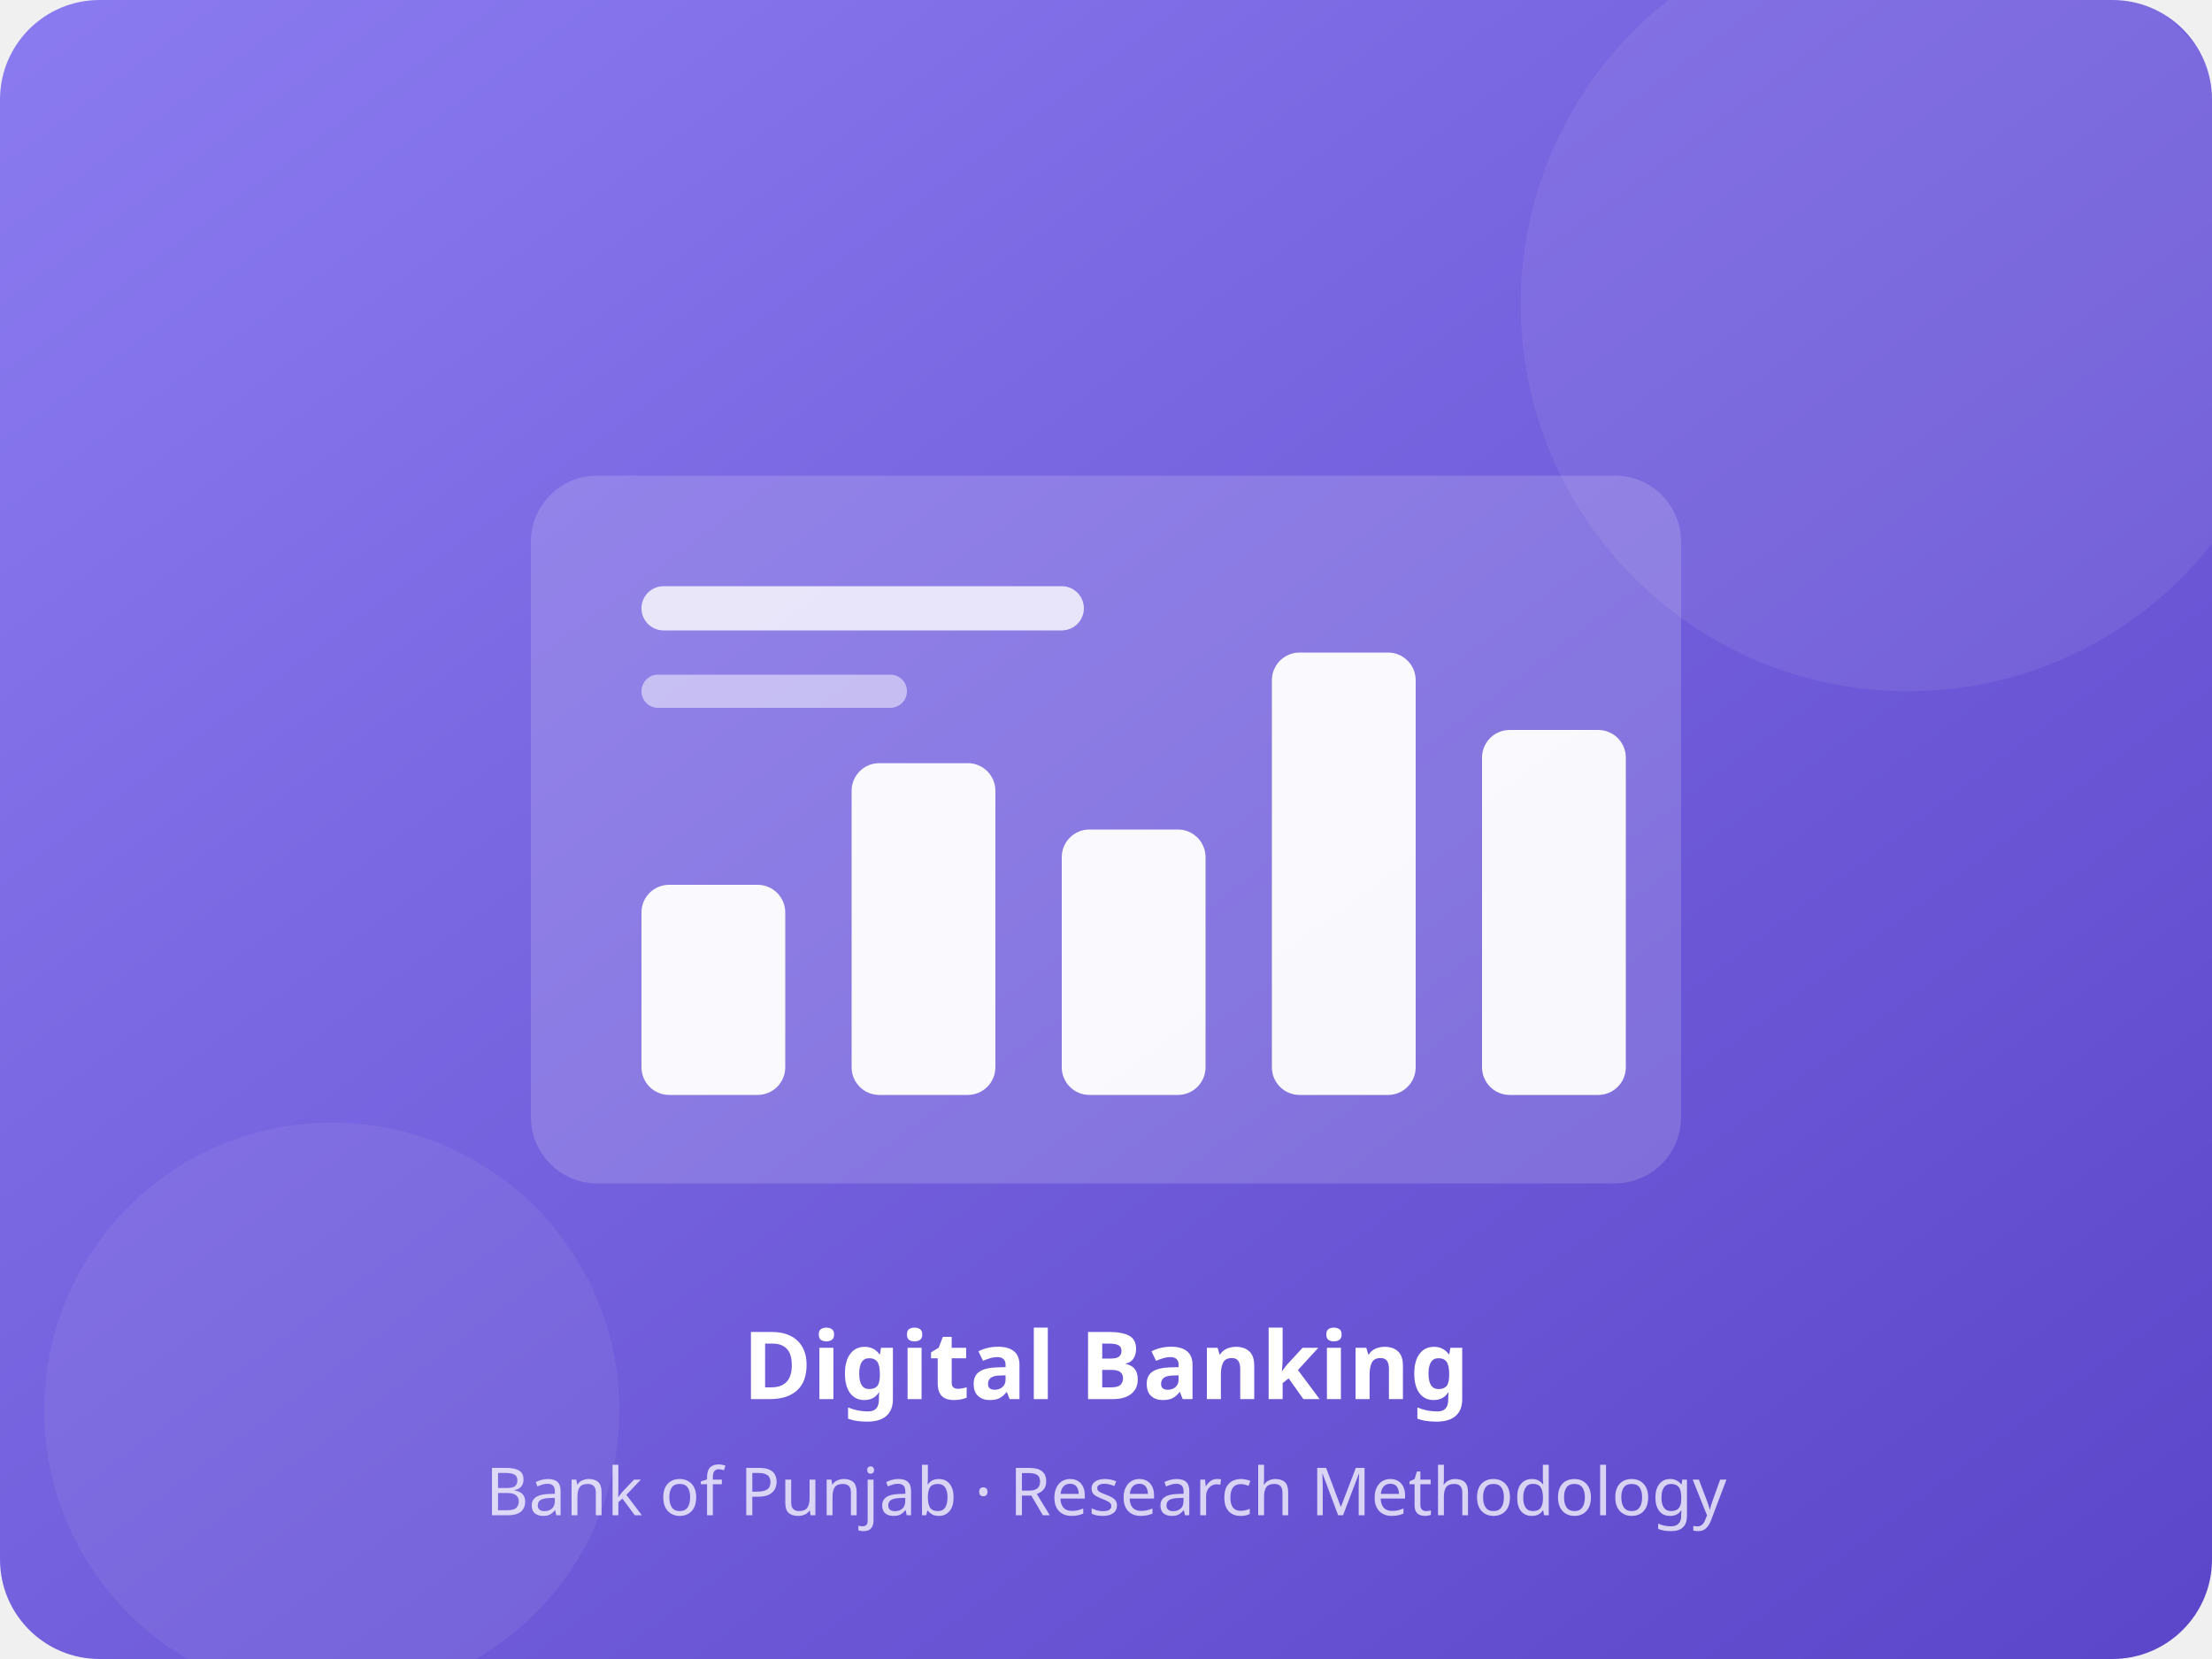
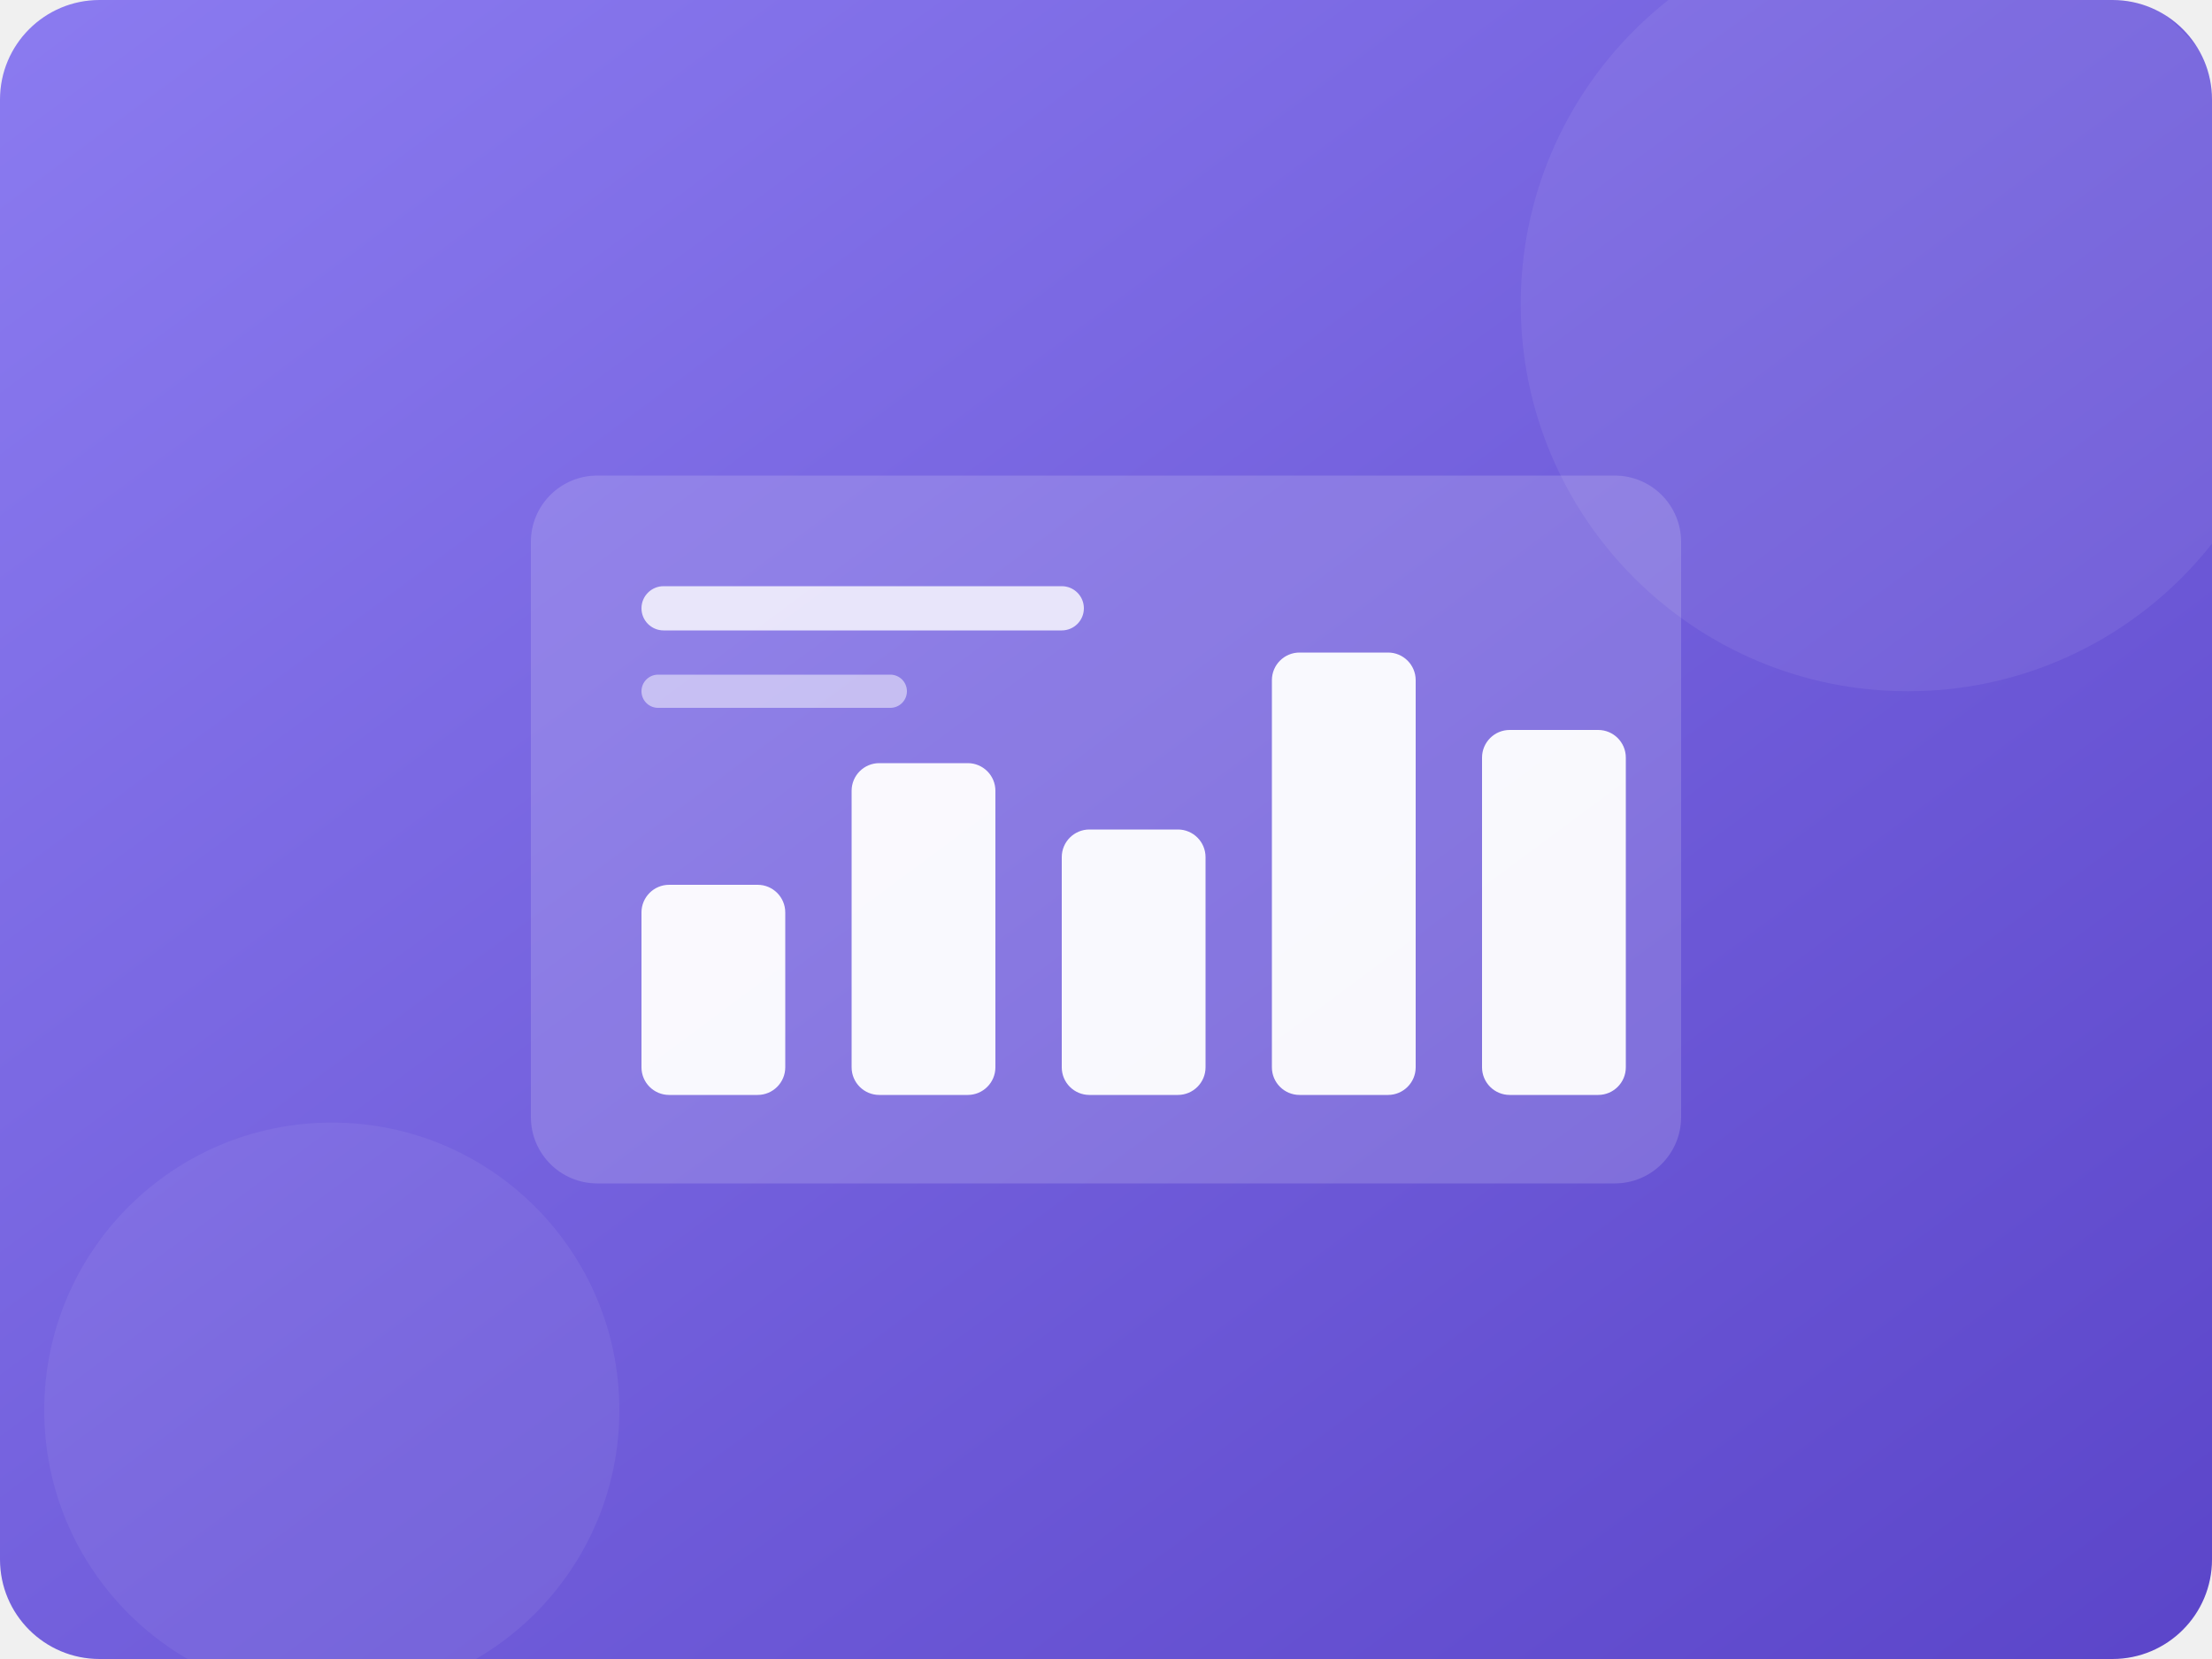
<svg xmlns="http://www.w3.org/2000/svg" viewBox="0 0 400 300" width="400" height="300" role="img" aria-label="Digital Banking research">
  <defs>
    <linearGradient id="g1" x1="0" y1="0" x2="1" y2="1">
      <stop offset="0%" stop-color="#8B7BF0" />
      <stop offset="100%" stop-color="#5B45C9" />
    </linearGradient>
  </defs>
  <rect width="400" height="300" rx="18" fill="url(#g1)" />
  <circle cx="345" cy="55" r="70" fill="#fff" opacity=".07" />
  <circle cx="60" cy="255" r="52" fill="#fff" opacity=".06" />
  <g fill="#fff">
    <rect x="96" y="86" width="208" height="128" rx="12" opacity=".16" />
    <rect x="116" y="160" width="26" height="38" rx="5" opacity=".95" />
    <rect x="154" y="138" width="26" height="60" rx="5" opacity=".95" />
    <rect x="192" y="150" width="26" height="48" rx="5" opacity=".95" />
    <rect x="230" y="118" width="26" height="80" rx="5" opacity=".95" />
    <rect x="268" y="132" width="26" height="66" rx="5" opacity=".95" />
    <rect x="116" y="106" width="80" height="8" rx="4" opacity=".8" />
    <rect x="116" y="122" width="48" height="6" rx="3" opacity=".5" />
  </g>
-   <text x="200" y="253" font-family="Poppins,Segoe UI,sans-serif" font-size="17" font-weight="600" fill="#fff" text-anchor="middle">Digital Banking</text>
-   <text x="200" y="274" font-family="Poppins,Segoe UI,sans-serif" font-size="12" fill="#fff" opacity=".75" text-anchor="middle">Bank of Punjab · Research Methodology</text>
</svg>
